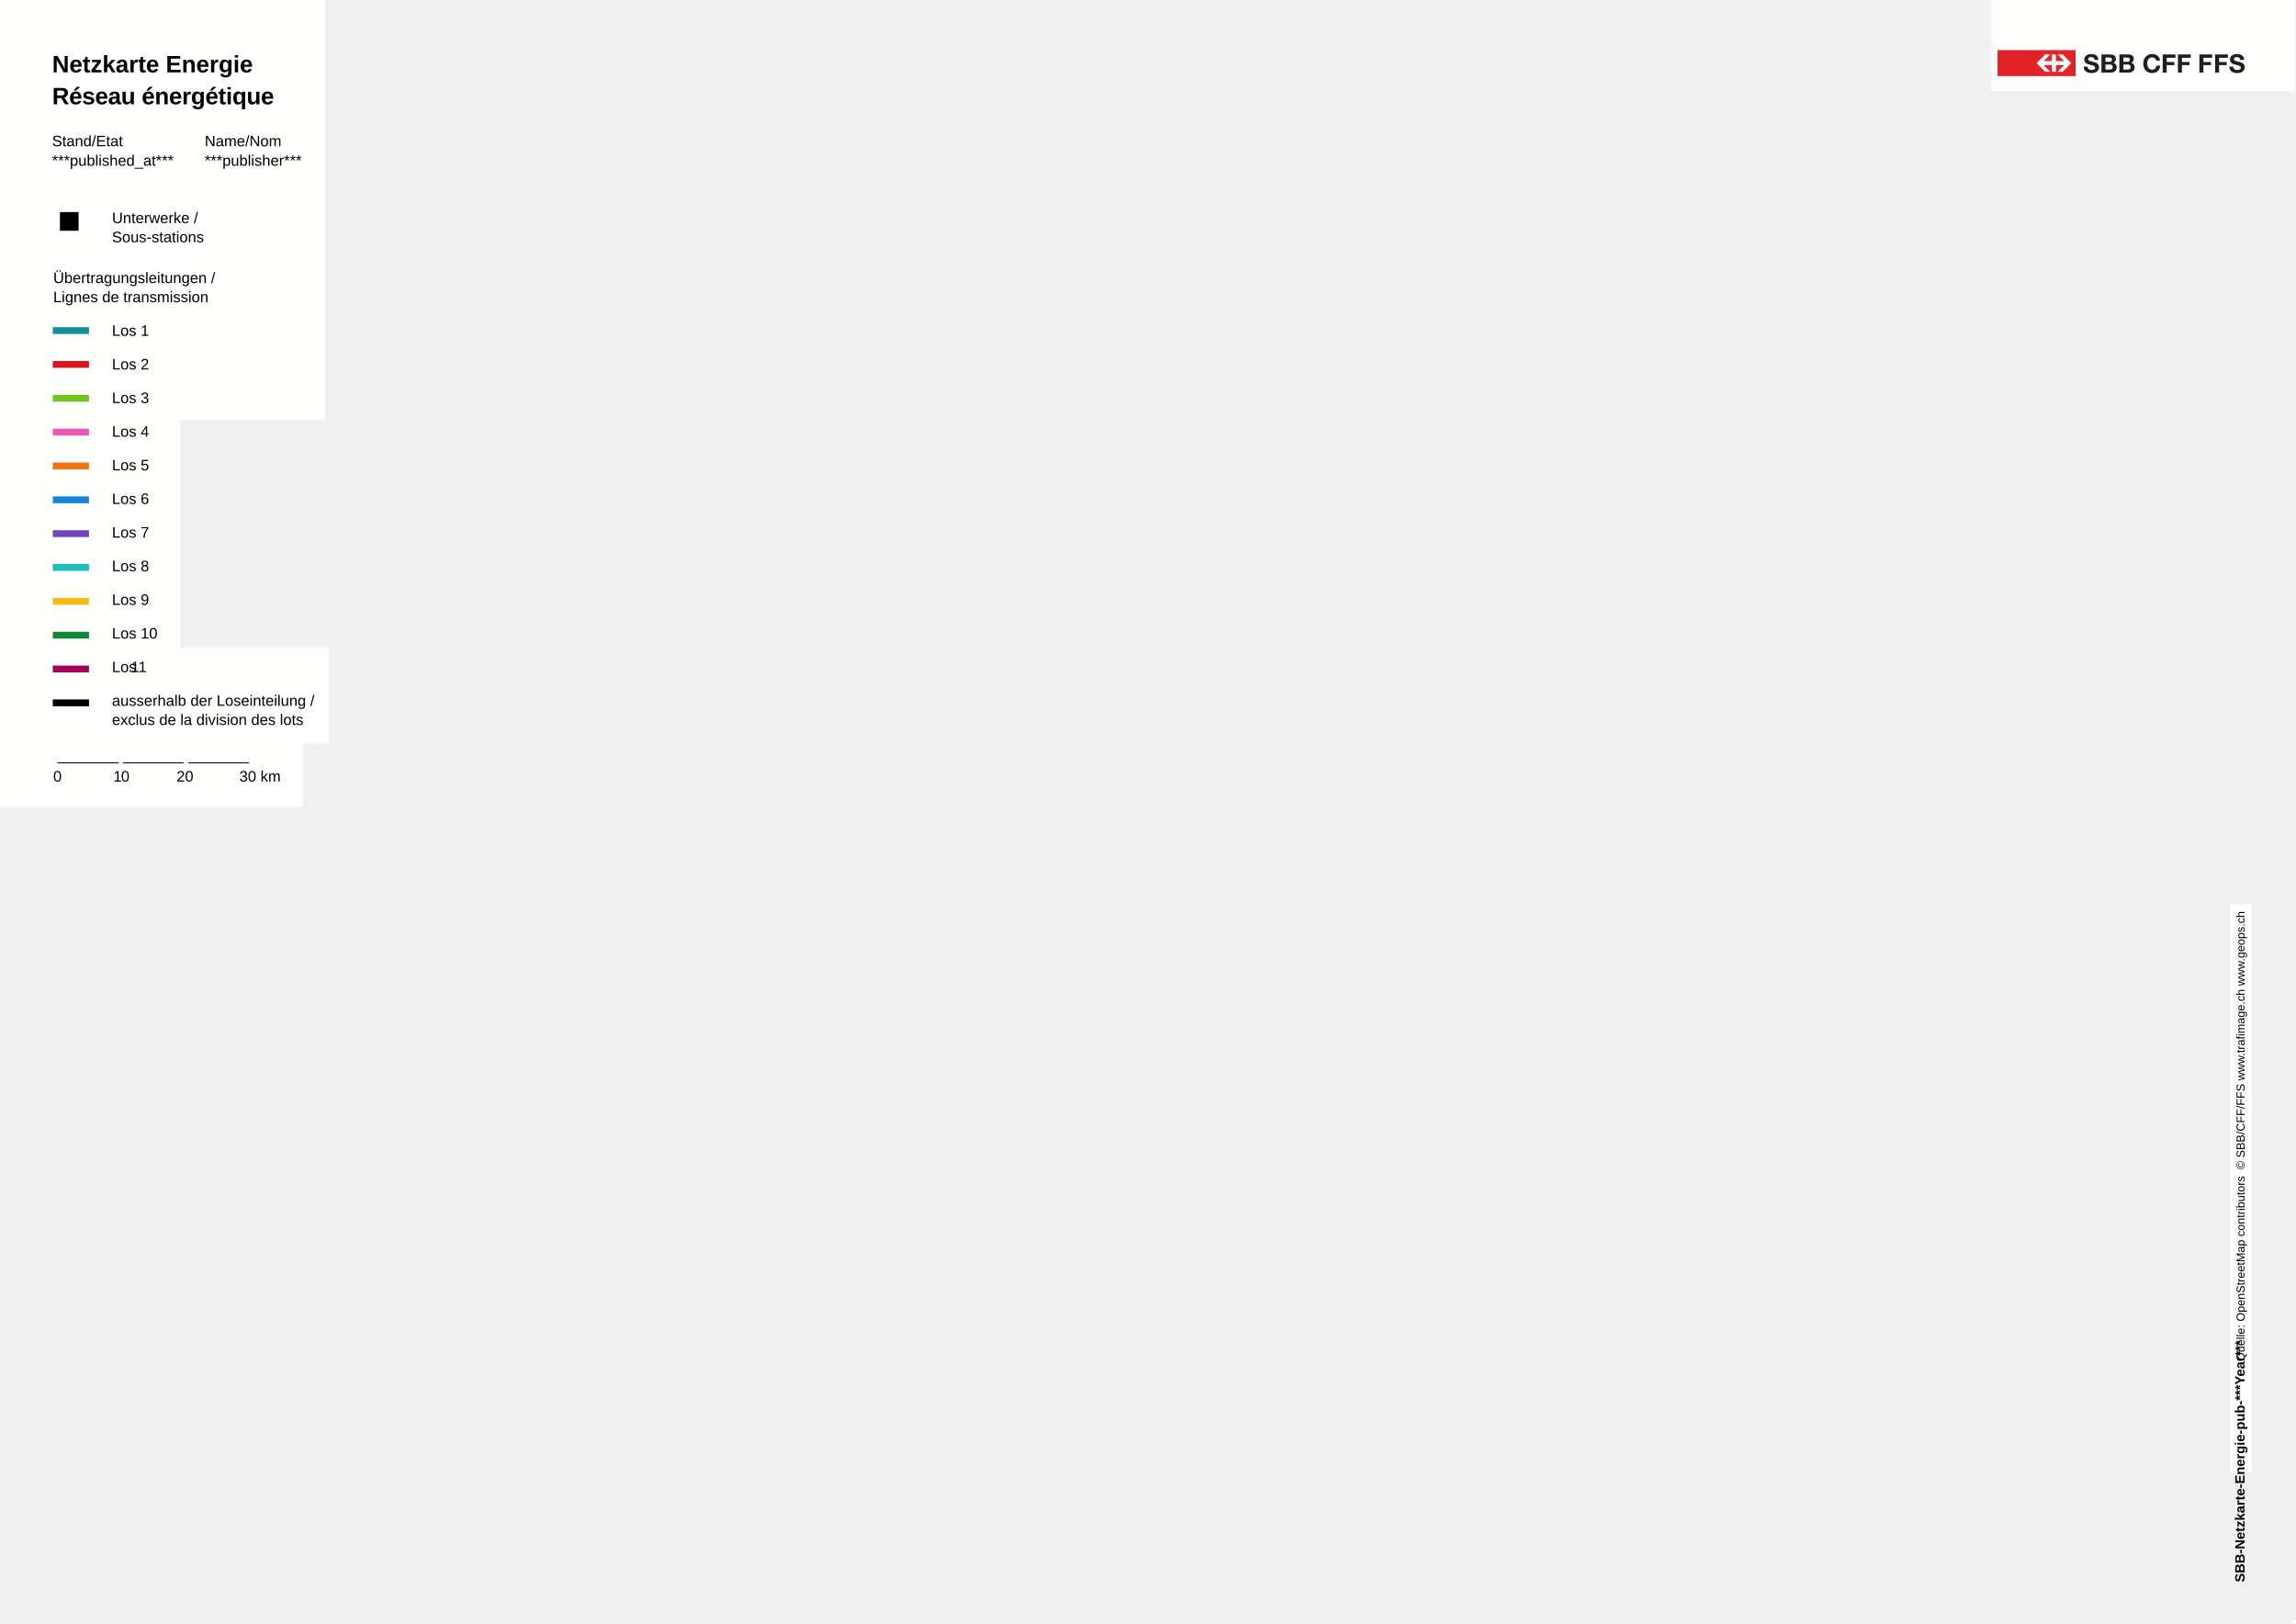
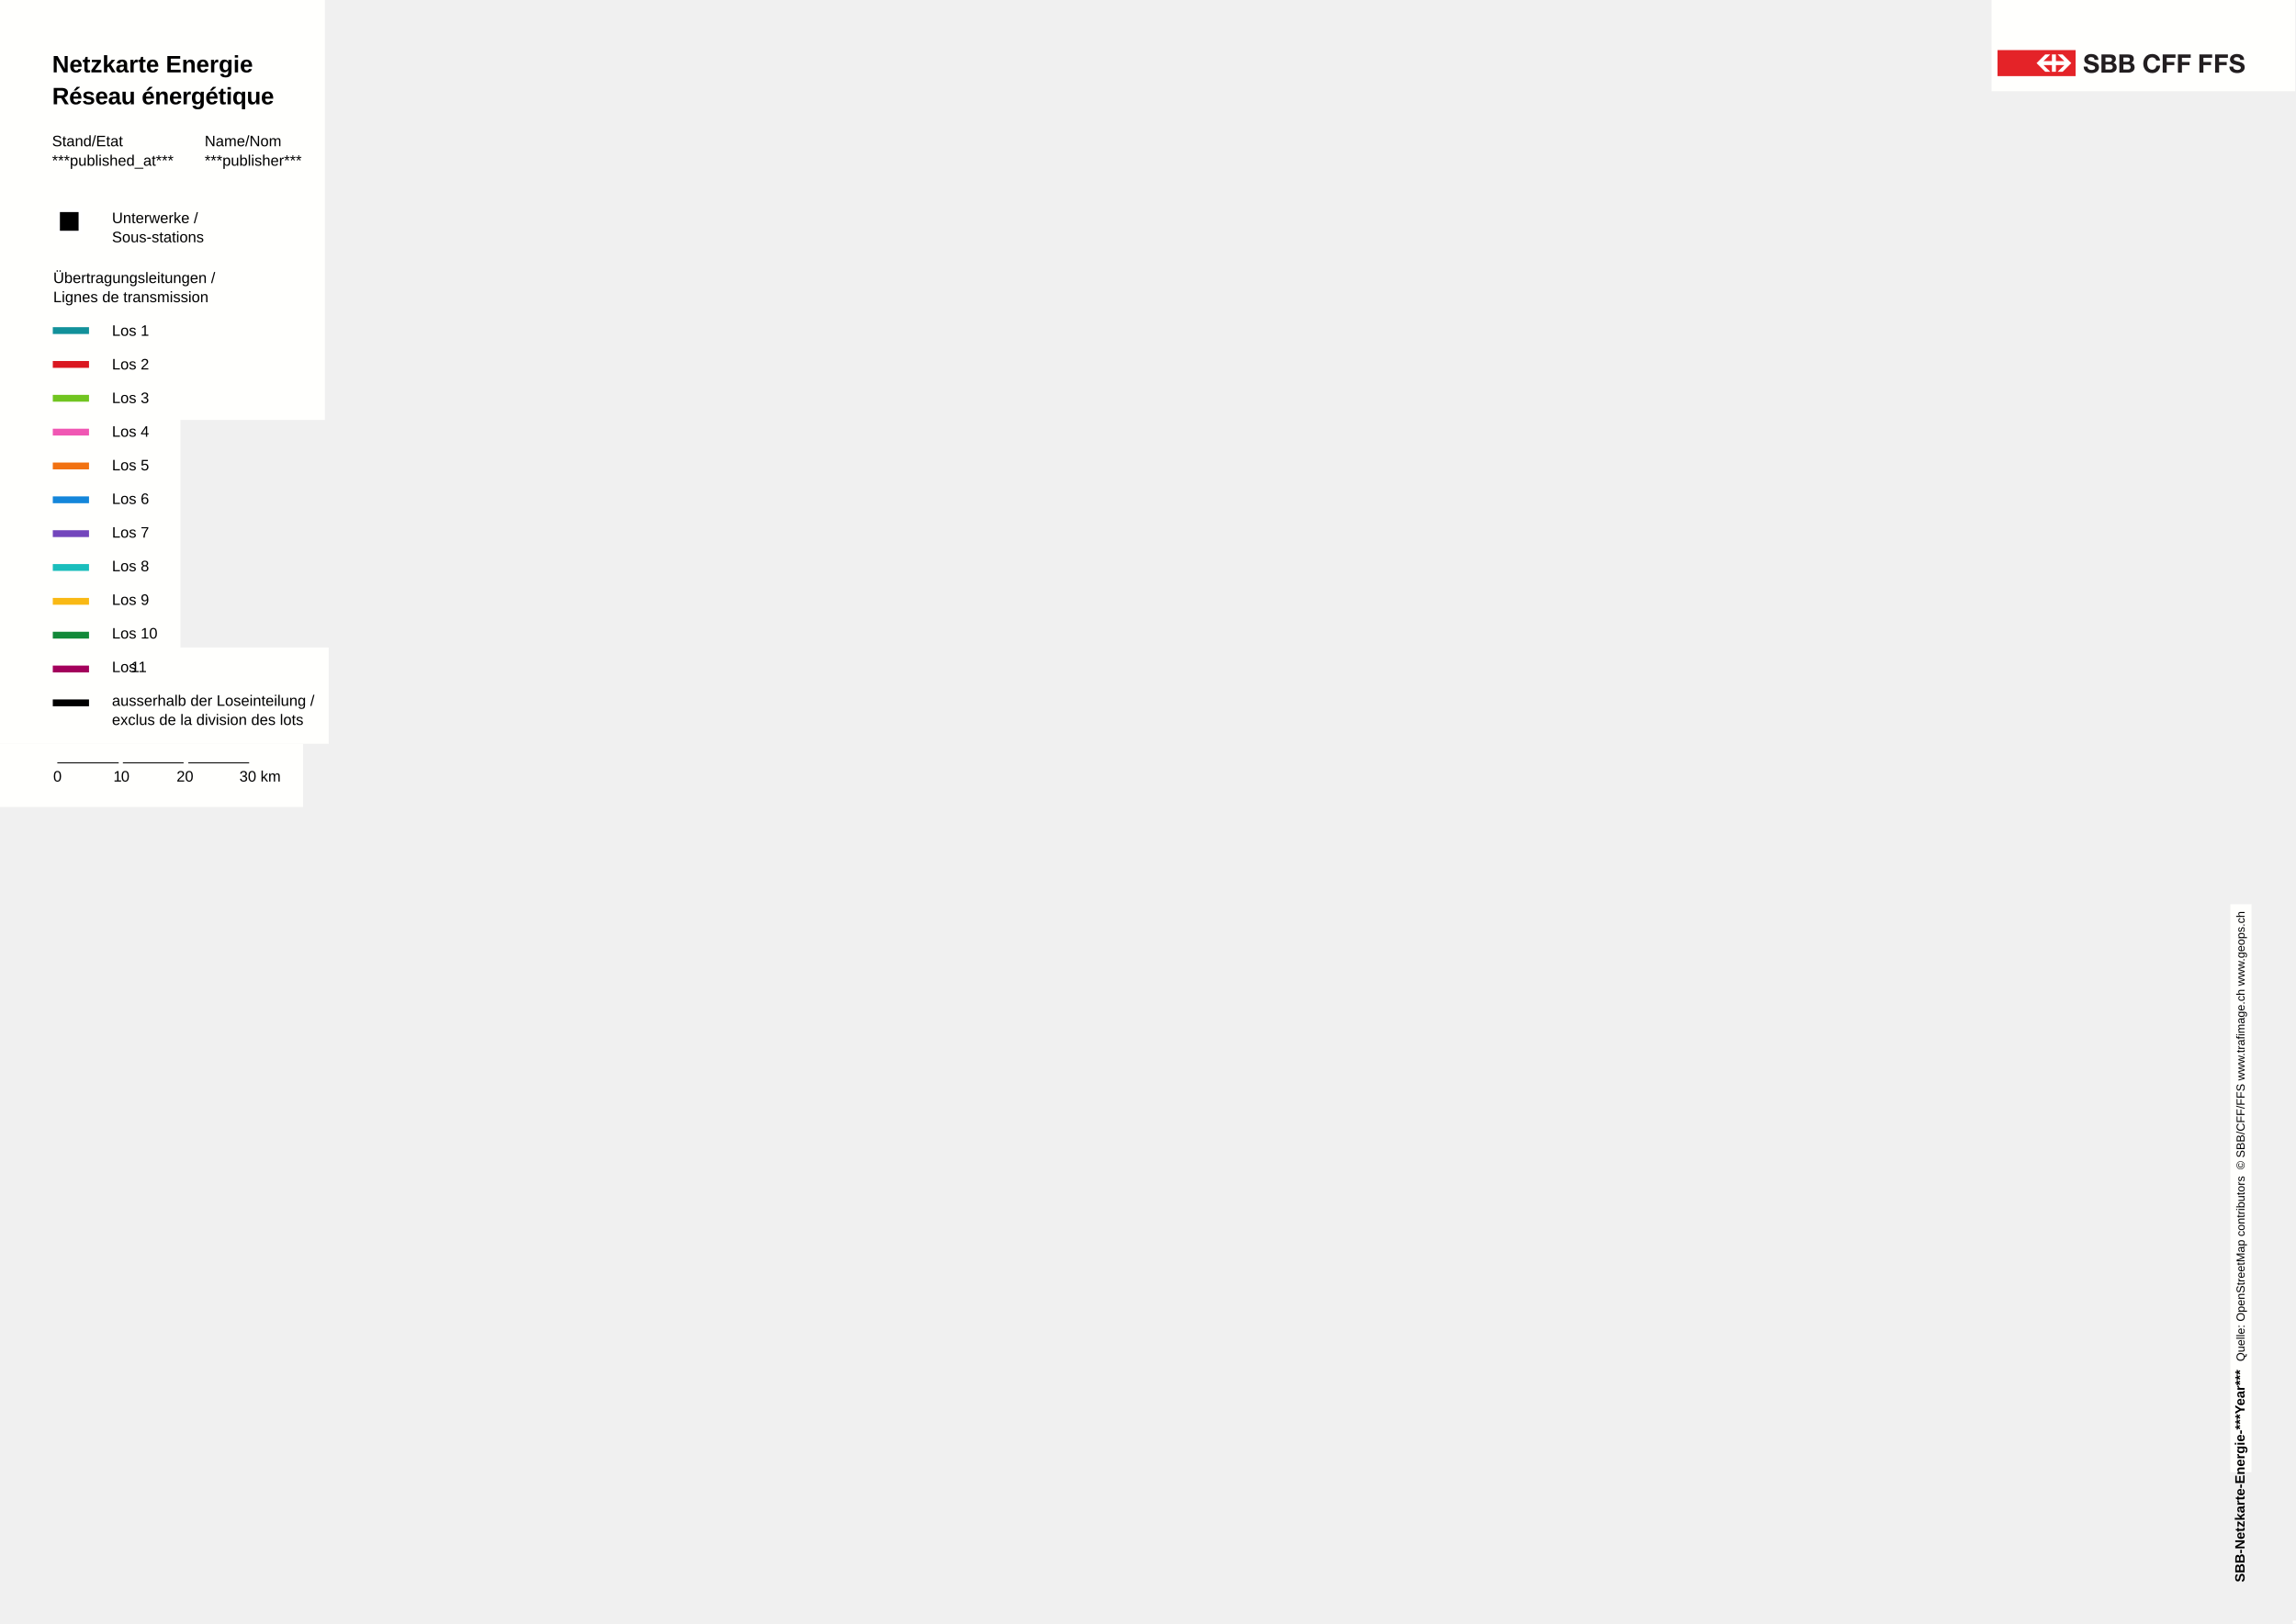
<svg xmlns="http://www.w3.org/2000/svg" id="Ebene_2" data-name="Ebene 2" width="2380.4" height="1683.111" viewBox="0 0 2380.4 1683.111">
  <g id="energie">
    <rect id="Rechteck_52" data-name="Rechteck 52" x="2377.043" y="1679.89" width="3.356" height="3.221" style="fill: #fffffd; isolation: isolate; opacity: .99;" />
    <rect id="Rechteck_52-2" data-name="Rechteck 52" x="2064.783" width="314.782" height="94.586" style="fill: #fffffd; isolation: isolate; opacity: .99;" />
    <rect id="Rechteck_34" data-name="Rechteck 34" width="336.783" height="435.284" style="fill: #fffffd; isolation: isolate; opacity: .99;" />
    <g id="title">
      <text id="text2308" transform="translate(54.0293 75.03648)" style="font-family: Arial-BoldMT, Arial; font-size: 24.651px; font-weight: 700; isolation: isolate;">
        <tspan x="0" y="0">Netzkarte Energie</tspan>
      </text>
      <text id="text2317" transform="translate(54.0293 108.1136)" style="font-family: Arial-BoldMT, Arial; font-size: 24.651px; font-weight: 700; isolation: isolate; letter-spacing: -.01em;">
        <tspan x="0" y="0">Réseau énergétique</tspan>
      </text>
      <text id="text2320" transform="translate(212.1912 151.6048)" style="font-family: ArialMT, Arial; font-size: 15.735px; isolation: isolate;">
        <tspan x="0" y="0">Name/Nom</tspan>
      </text>
      <text id="text2323" transform="translate(212.1912 171.7797)" style="font-family: ArialMT, Arial; font-size: 15.735px; isolation: isolate;">
        <tspan x="0" y="0">***publisher***</tspan>
      </text>
      <text id="text2347" transform="translate(53.98242 151.6048)" style="font-family: ArialMT, Arial; font-size: 15.735px; isolation: isolate;">
        <tspan x="0" y="0">Stand/Etat</tspan>
      </text>
      <text id="text2350" transform="translate(53.98242 171.7801)" style="font-family: ArialMT, Arial; font-size: 15.735px; isolation: isolate;">
        <tspan x="0" y="0">***published_at***</tspan>
      </text>
    </g>
    <g id="sbb">
      <path id="path2879" d="m2070.967,78.905h80.936v-26.979h-80.936v26.979Z" style="fill: #e42328;" />
      <path id="path2881" d="m2118.609,63.35h8.751v-6.928h4.122v6.928h8.751l-7.04-6.928h5.224l8.993,8.993-8.993,8.993h-5.228l7.041-6.928h-8.747v6.928h-4.122v-6.928h-8.751l7.04,6.928h-5.221l-8.993-8.993,8.993-8.993h5.222" style="fill: #fff;" />
      <path id="path2883" d="m2160.255,69.036c-.052,4.656,3.861,6.719,8.039,6.719,5.132,0,7.856-2.591,7.856-6.057,0-4.282-4.231-5.155-5.607-5.496-4.734-1.218-5.631-1.404-5.631-2.857,0-1.587,1.532-2.141,2.857-2.141,1.984,0,3.597.58,3.728,2.857h4.021c0-4.363-3.623-6.081-7.563-6.081-3.412,0-7.061,1.851-7.061,5.713,0,3.544,2.829,4.629,5.634,5.367,2.776.74,5.605,1.085,5.605,3.119,0,1.932-2.222,2.355-3.676,2.355-2.222,0-4.178-.98-4.178-3.492" style="fill: #221e20;" />
      <path id="path2885" d="m2182.863,59.651h3.887c1.48,0,2.857.369,2.857,2.167,0,1.587-1.085,2.248-2.538,2.248h-4.205v-4.416Zm-4.151,15.654h9.149c3.412,0,6.666-1.639,6.666-5.474,0-2.353-1.166-4.125-3.466-4.787,1.591-.653,2.614-2.222,2.567-3.942,0-3.516-2.434-4.68-6.031-4.68h-8.885l-0,18.882Zm4.151-8.41h4.52c1.772,0,2.988.768,2.988,2.698,0,1.956-1.427,2.486-3.066,2.486h-4.442" style="fill: #221e20; fill-rule: evenodd;" />
      <path id="path2887" d="m2201.446,59.651h3.887c1.48,0,2.857.369,2.857,2.167,0,1.587-1.085,2.248-2.538,2.248h-4.205v-4.416Zm-4.151,15.654h9.149c3.412,0,6.664-1.639,6.664-5.474,0-2.353-1.163-4.125-3.464-4.787,1.59-.654,2.611-2.223,2.564-3.942,0-3.516-2.431-4.68-6.028-4.68h-8.885v18.882Zm4.154-8.41h4.52c1.772,0,2.988.768,2.988,2.698,0,1.956-1.427,2.486-3.066,2.486h-4.442" style="fill: #221e20; fill-rule: evenodd;" />
      <path id="path2889" d="m2239.48,62.77c-.502-4.363-3.992-6.795-8.144-6.795-5.846,0-9.281,4.363-9.281,9.968,0,5.448,3.435,9.811,9.281,9.811,4.629,0,7.879-3.014,8.303-7.723h-4.021c-.317,2.486-1.744,4.231-4.282,4.231-3.728,0-5.132-3.174-5.132-6.321,0-3.304,1.404-6.478,5.132-6.478,2.061,0,3.861,1.428,4.125,3.304" style="fill: #221e20;" />
      <path id="path2891" d="m2242.195,75.305h4.151v-7.801h7.908v-3.226h-7.908v-4.363h9.123v-3.49h-13.275" style="fill: #221e20;" />
      <path id="path2893" d="m2257.994,75.305h4.14v-7.801h7.898v-3.226h-7.901v-4.363h9.113v-3.49h-13.25" style="fill: #221e20;" />
      <path id="path2895" d="m2280.237,75.305h4.162v-7.801h7.898v-3.226h-7.898v-4.363h9.113v-3.49h-13.275" style="fill: #221e20;" />
      <path id="path2897" d="m2296.534,75.305h4.14v-7.801h7.898v-3.226h-7.898v-4.363h9.136v-3.49h-13.275" style="fill: #221e20;" />
      <path id="path2899" d="m2311.331,69.036c-.047,4.656,3.854,6.719,8.041,6.719,5.139,0,7.851-2.591,7.851-6.057,0-4.282-4.235-5.155-5.591-5.496-4.734-1.218-5.638-1.404-5.638-2.857,0-1.587,1.522-2.141,2.857-2.141,1.974,0,3.593.58,3.735,2.857h3.997c0-4.363-3.616-6.081-7.542-6.081-3.426,0-7.066,1.851-7.066,5.713,0,3.544,2.831,4.629,5.639,5.367,2.76.74,5.591,1.085,5.591,3.119,0,1.932-2.213,2.355-3.664,2.355-2.237,0-4.187-.98-4.187-3.492" style="fill: #221e20;" />
    </g>
    <g id="ref-pub">
      <rect id="rect2966" x="2312.349" y="937.325" width="21.911" height="588.727" style="fill: #fffffd;" />
      <text id="text1948" transform="translate(2327.092 1640.142) rotate(-90)" style="font-family: Arial-BoldMT, Arial; font-size: 14.008px; font-weight: 700; isolation: isolate;">
-         <tspan x="0" y="0">SBB-Netzkarte-Energie-pub-***</tspan>
-         <tspan x="204.705" y="0" style="letter-spacing: -.055em;">Y</tspan>
-         <tspan x="213.275" y="0">ear***</tspan>
+         <tspan x="0" y="0">SBB-Netzkarte-Energie-***Year***</tspan>
      </text>
      <text id="text1951" transform="translate(2327.092 1411.195) rotate(-90)" style="font-family: ArialMT, Arial; font-size: 12.007px; isolation: isolate;">
-         <tspan x="0" y="0" xml:space="preserve">Quelle: OpenStreetMap contributors  © SBB/CFF/FFS ww</tspan>
-         <tspan x="308.458" y="0" style="letter-spacing: -.055em;">w</tspan>
-         <tspan x="316.467" y="0">.traﬁmage.ch ww</tspan>
-         <tspan x="406.549" y="0" style="letter-spacing: -.055em;">w</tspan>
-         <tspan x="414.557" y="0">.geops.ch</tspan>
+         <tspan x="0" y="0" xml:space="preserve">Quelle: OpenStreetMap contributors  © SBB/CFF/FFS www.traﬁmage.ch www.geops.ch</tspan>
      </text>
    </g>
    <g id="legende-pub">
      <rect id="Rechteck_34-2" data-name="Rechteck 34" y="342.682" width="187.057" height="342.762" style="fill: #fffffd; isolation: isolate; opacity: .99;" />
      <rect id="rect2197" y="671.238" width="340.826" height="99.783" style="fill: #fffffd;" />
      <rect id="rect2197-2" data-name="rect2197" y="771.02" width="314.217" height="65.478" style="fill: #fffffd;" />
      <g id="Gruppe_15" data-name="Gruppe 15" style="opacity: .99;">
        <line id="Linie_1" data-name="Linie 1" x1="59.414" y1="790.743" x2="123.052" y2="790.743" style="fill: none; stroke: #000; stroke-miterlimit: 5.245; stroke-width: .991px;" />
        <line id="Linie_2" data-name="Linie 2" x1="127.404" y1="790.743" x2="190.344" y2="790.743" style="fill: none; stroke: #000; stroke-miterlimit: 5.245; stroke-width: .991px;" />
        <line id="Linie_3" data-name="Linie 3" x1="195.239" y1="790.743" x2="258.298" y2="790.743" style="fill: none; stroke: #000; stroke-miterlimit: 5.245; stroke-width: .991px;" />
        <g id="_0" data-name=" 0">
          <text id="text2332" transform="translate(55.18848 810.1373)" style="font-family: ArialMT, Arial; font-size: 15.735px; isolation: isolate;">
            <tspan x="0" y="0">0</tspan>
          </text>
        </g>
        <g id="_10" data-name=" 10">
          <text id="text2335" transform="translate(117.54 810.1363)" style="font-family: ArialMT, Arial; font-size: 15.735px; isolation: isolate; letter-spacing: -.05em;">
            <tspan x="0" y="0">10</tspan>
          </text>
        </g>
        <g id="_20" data-name=" 20">
          <text id="text2340" transform="translate(183.0264 810.1363)" style="font-family: ArialMT, Arial; font-size: 15.735px; isolation: isolate;">
            <tspan x="0" y="0">20</tspan>
          </text>
        </g>
        <g id="_30_km" data-name=" 30 km">
          <text id="text2343" transform="translate(248.2139 810.1363)" style="font-family: ArialMT, Arial; font-size: 15.735px; isolation: isolate;">
            <tspan x="0" y="0">30 km</tspan>
          </text>
        </g>
      </g>
      <g>
        <text id="text2489" transform="translate(55.18835 293.3875)" style="font-family: ArialMT, Arial; font-size: 15.735px; isolation: isolate;">
          <tspan x="0" y="0">Übertragungsleitungen /</tspan>
          <tspan x="0" y="19.842">Lignes de transmission</tspan>
          <tspan x="0" y="54.709" xml:space="preserve" style="letter-spacing: .922em;">		</tspan>
          <tspan x="47.764" y="54.709" xml:space="preserve">   Los 1</tspan>
          <tspan x="0" y="89.575" xml:space="preserve">    </tspan>
          <tspan x="17.486" y="89.575" style="letter-spacing: -.189em;">	</tspan>
          <tspan x="18.882" y="89.575" style="letter-spacing: .922em;">	</tspan>
          <tspan x="47.764" y="89.575" xml:space="preserve">   Los 2</tspan>
          <tspan x="0" y="124.441" xml:space="preserve">    </tspan>
          <tspan x="17.486" y="124.441" style="letter-spacing: -.189em;">	</tspan>
          <tspan x="18.882" y="124.441" style="letter-spacing: .922em;">	</tspan>
          <tspan x="47.764" y="124.441" xml:space="preserve">   Los 3</tspan>
          <tspan x="0" y="159.307" xml:space="preserve">    </tspan>
          <tspan x="17.486" y="159.307" style="letter-spacing: -.189em;">	</tspan>
          <tspan x="18.882" y="159.307" style="letter-spacing: .922em;">	</tspan>
          <tspan x="47.764" y="159.307" xml:space="preserve">   Los 4</tspan>
          <tspan x="0" y="194.173" xml:space="preserve">    </tspan>
          <tspan x="17.486" y="194.173" style="letter-spacing: -.189em;">	</tspan>
          <tspan x="18.882" y="194.173" style="letter-spacing: .922em;">	</tspan>
          <tspan x="47.764" y="194.173" xml:space="preserve">   Los 5</tspan>
          <tspan x="0" y="229.039" xml:space="preserve">    </tspan>
          <tspan x="17.486" y="229.039" style="letter-spacing: -.189em;">	</tspan>
          <tspan x="18.882" y="229.039" style="letter-spacing: .922em;">	</tspan>
          <tspan x="47.764" y="229.039" xml:space="preserve">   Los 6</tspan>
          <tspan x="0" y="263.905" xml:space="preserve">    </tspan>
          <tspan x="17.486" y="263.905" style="letter-spacing: -.189em;">	</tspan>
          <tspan x="18.882" y="263.905" style="letter-spacing: .922em;">	</tspan>
          <tspan x="47.764" y="263.905" xml:space="preserve">   Los 7</tspan>
          <tspan x="0" y="298.771" xml:space="preserve">    </tspan>
          <tspan x="17.486" y="298.771" style="letter-spacing: -.189em;">	</tspan>
          <tspan x="18.882" y="298.771" style="letter-spacing: .922em;">	</tspan>
          <tspan x="47.764" y="298.771" xml:space="preserve">   Los 8</tspan>
          <tspan x="0" y="333.638" xml:space="preserve">    </tspan>
          <tspan x="17.486" y="333.638" style="letter-spacing: -.189em;">	</tspan>
          <tspan x="18.882" y="333.638" style="letter-spacing: .922em;">	</tspan>
          <tspan x="47.764" y="333.638" xml:space="preserve">   Los 9</tspan>
          <tspan x="0" y="368.504" xml:space="preserve">    </tspan>
          <tspan x="17.486" y="368.504" style="letter-spacing: -.189em;">	</tspan>
          <tspan x="18.882" y="368.504" style="letter-spacing: .922em;">	</tspan>
          <tspan x="47.764" y="368.504" xml:space="preserve">   Los 10</tspan>
          <tspan x="0" y="403.37" xml:space="preserve">    </tspan>
          <tspan x="17.486" y="403.37" style="letter-spacing: -.189em;">	</tspan>
          <tspan x="18.882" y="403.37" style="letter-spacing: .922em;">	</tspan>
          <tspan x="47.764" y="403.37" xml:space="preserve">   Los </tspan>
          <tspan x="80.62" y="403.37" style="letter-spacing: -.074em;">1</tspan>
          <tspan x="88.203" y="403.37">1</tspan>
          <tspan x="0" y="438.236" xml:space="preserve">    </tspan>
          <tspan x="17.486" y="438.236" style="letter-spacing: -.189em;">	</tspan>
          <tspan x="18.882" y="438.236" style="letter-spacing: .922em;">	</tspan>
          <tspan x="47.764" y="438.236" xml:space="preserve">   ausserhalb der Loseinteilung /</tspan>
          <tspan x="0" y="458.079" xml:space="preserve" style="letter-spacing: .922em;">		</tspan>
          <tspan x="47.764" y="458.079" xml:space="preserve">   exclus de la division des lots</tspan>
        </text>
        <line x1="54.729" y1="377.762" x2="92.282" y2="377.762" style="fill: none; stroke: #da1720; stroke-miterlimit: 10; stroke-width: 7.087px;" />
        <line x1="54.729" y1="412.842" x2="92.282" y2="412.842" style="fill: none; stroke: #71c520; stroke-miterlimit: 10; stroke-width: 7.087px;" />
        <line x1="54.729" y1="342.682" x2="92.282" y2="342.682" style="fill: none; stroke: #12919a; stroke-miterlimit: 10; stroke-width: 7.087px;" />
        <line x1="54.729" y1="447.923" x2="92.282" y2="447.923" style="fill: none; stroke: #f057b3; stroke-miterlimit: 10; stroke-width: 7.087px;" />
        <line x1="54.729" y1="483.003" x2="92.282" y2="483.003" style="fill: none; stroke: #f27211; stroke-miterlimit: 10; stroke-width: 7.087px;" />
        <line x1="54.729" y1="518.084" x2="92.282" y2="518.084" style="fill: none; stroke: #1486da; stroke-miterlimit: 10; stroke-width: 7.087px;" />
        <line x1="54.729" y1="553.164" x2="92.282" y2="553.164" style="fill: none; stroke: #7346bc; stroke-miterlimit: 10; stroke-width: 7.087px;" />
        <line x1="54.729" y1="588.244" x2="92.282" y2="588.244" style="fill: none; stroke: #1abebc; stroke-miterlimit: 10; stroke-width: 7.087px;" />
        <line x1="54.729" y1="623.325" x2="92.282" y2="623.325" style="fill: none; stroke: #f9b914; stroke-miterlimit: 10; stroke-width: 7.087px;" />
        <line x1="54.729" y1="658.405" x2="92.282" y2="658.405" style="fill: none; stroke: #128939; stroke-miterlimit: 10; stroke-width: 7.087px;" />
        <line x1="54.729" y1="693.485" x2="92.282" y2="693.485" style="fill: none; stroke: #a3005b; stroke-miterlimit: 10; stroke-width: 7.087px;" />
        <line x1="54.729" y1="728.566" x2="92.282" y2="728.566" style="fill: none; stroke: #000; stroke-miterlimit: 10; stroke-width: 7.087px;" />
      </g>
      <g>
        <g id="los">
          <text id="text2489-2" data-name="text2489" transform="translate(55.18835 231.2757)" style="font-family: ArialMT, Arial; font-size: 15.735px; isolation: isolate;">
            <tspan x="0" y="0" xml:space="preserve" style="letter-spacing: .922em;">		</tspan>
            <tspan x="47.764" y="0" xml:space="preserve">   Unterwerke /</tspan>
            <tspan x="0" y="19.842" xml:space="preserve" style="letter-spacing: .922em;">		</tspan>
            <tspan x="47.764" y="19.842" xml:space="preserve">   Sous-stations</tspan>
          </text>
        </g>
        <g>
          <rect x="60.32" y="218.035" width="22.943" height="22.943" />
          <path d="m81.477,219.821v19.372h-19.372v-19.372h19.372m3.572-3.572h-26.515v26.515h26.515v-26.515h0Z" style="fill: #fff;" />
        </g>
      </g>
    </g>
  </g>
</svg>
